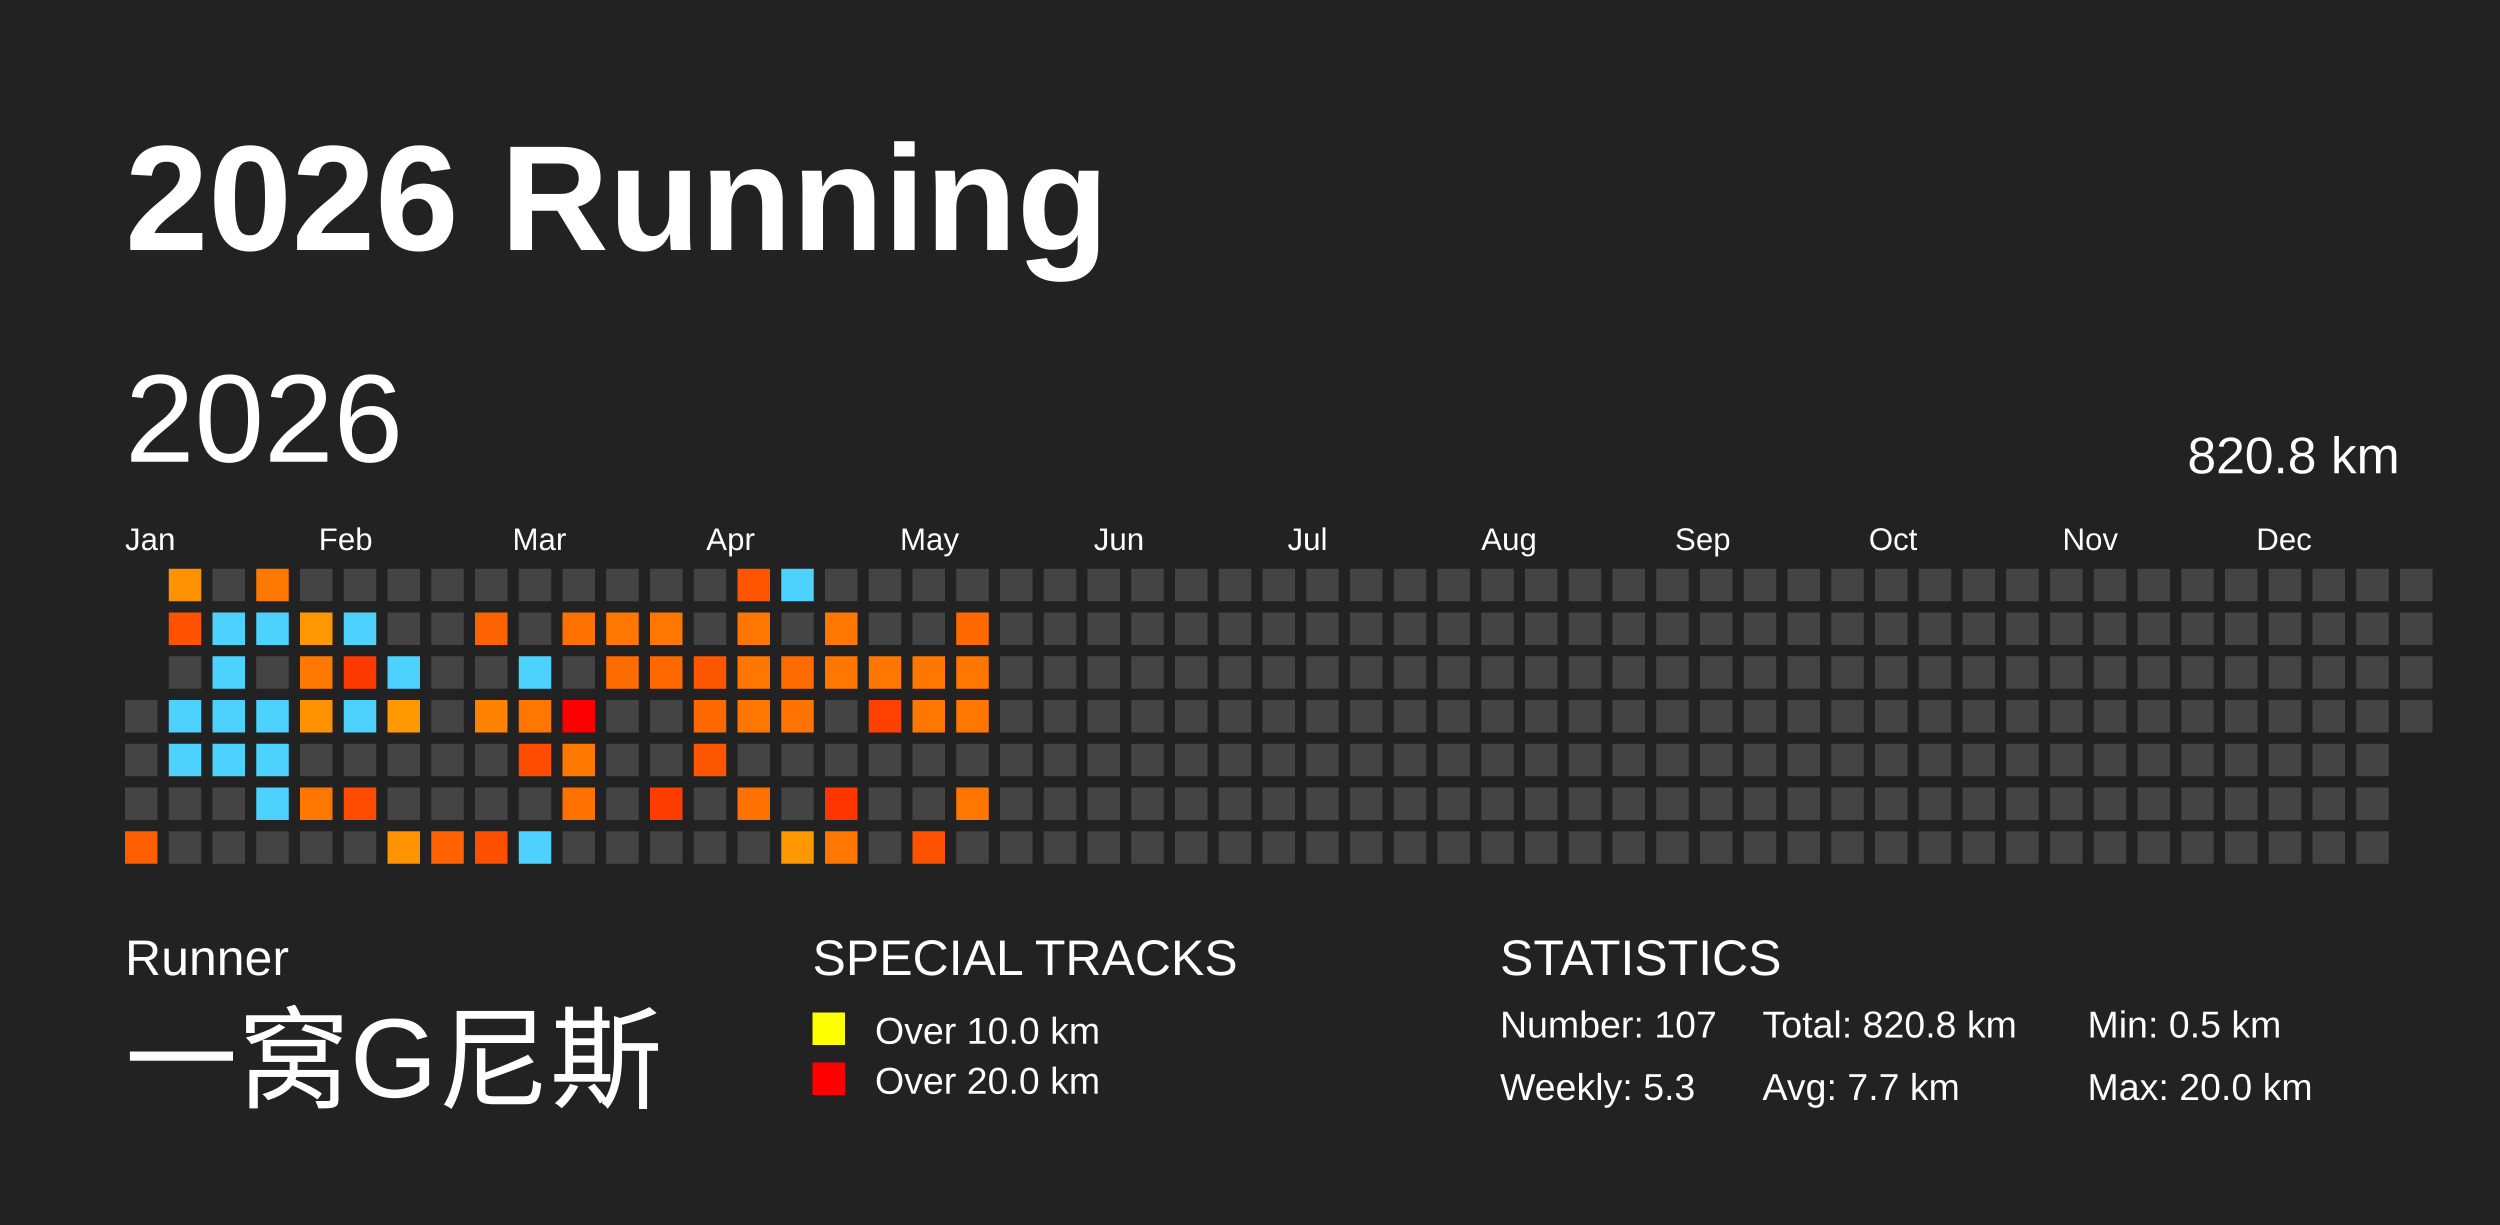
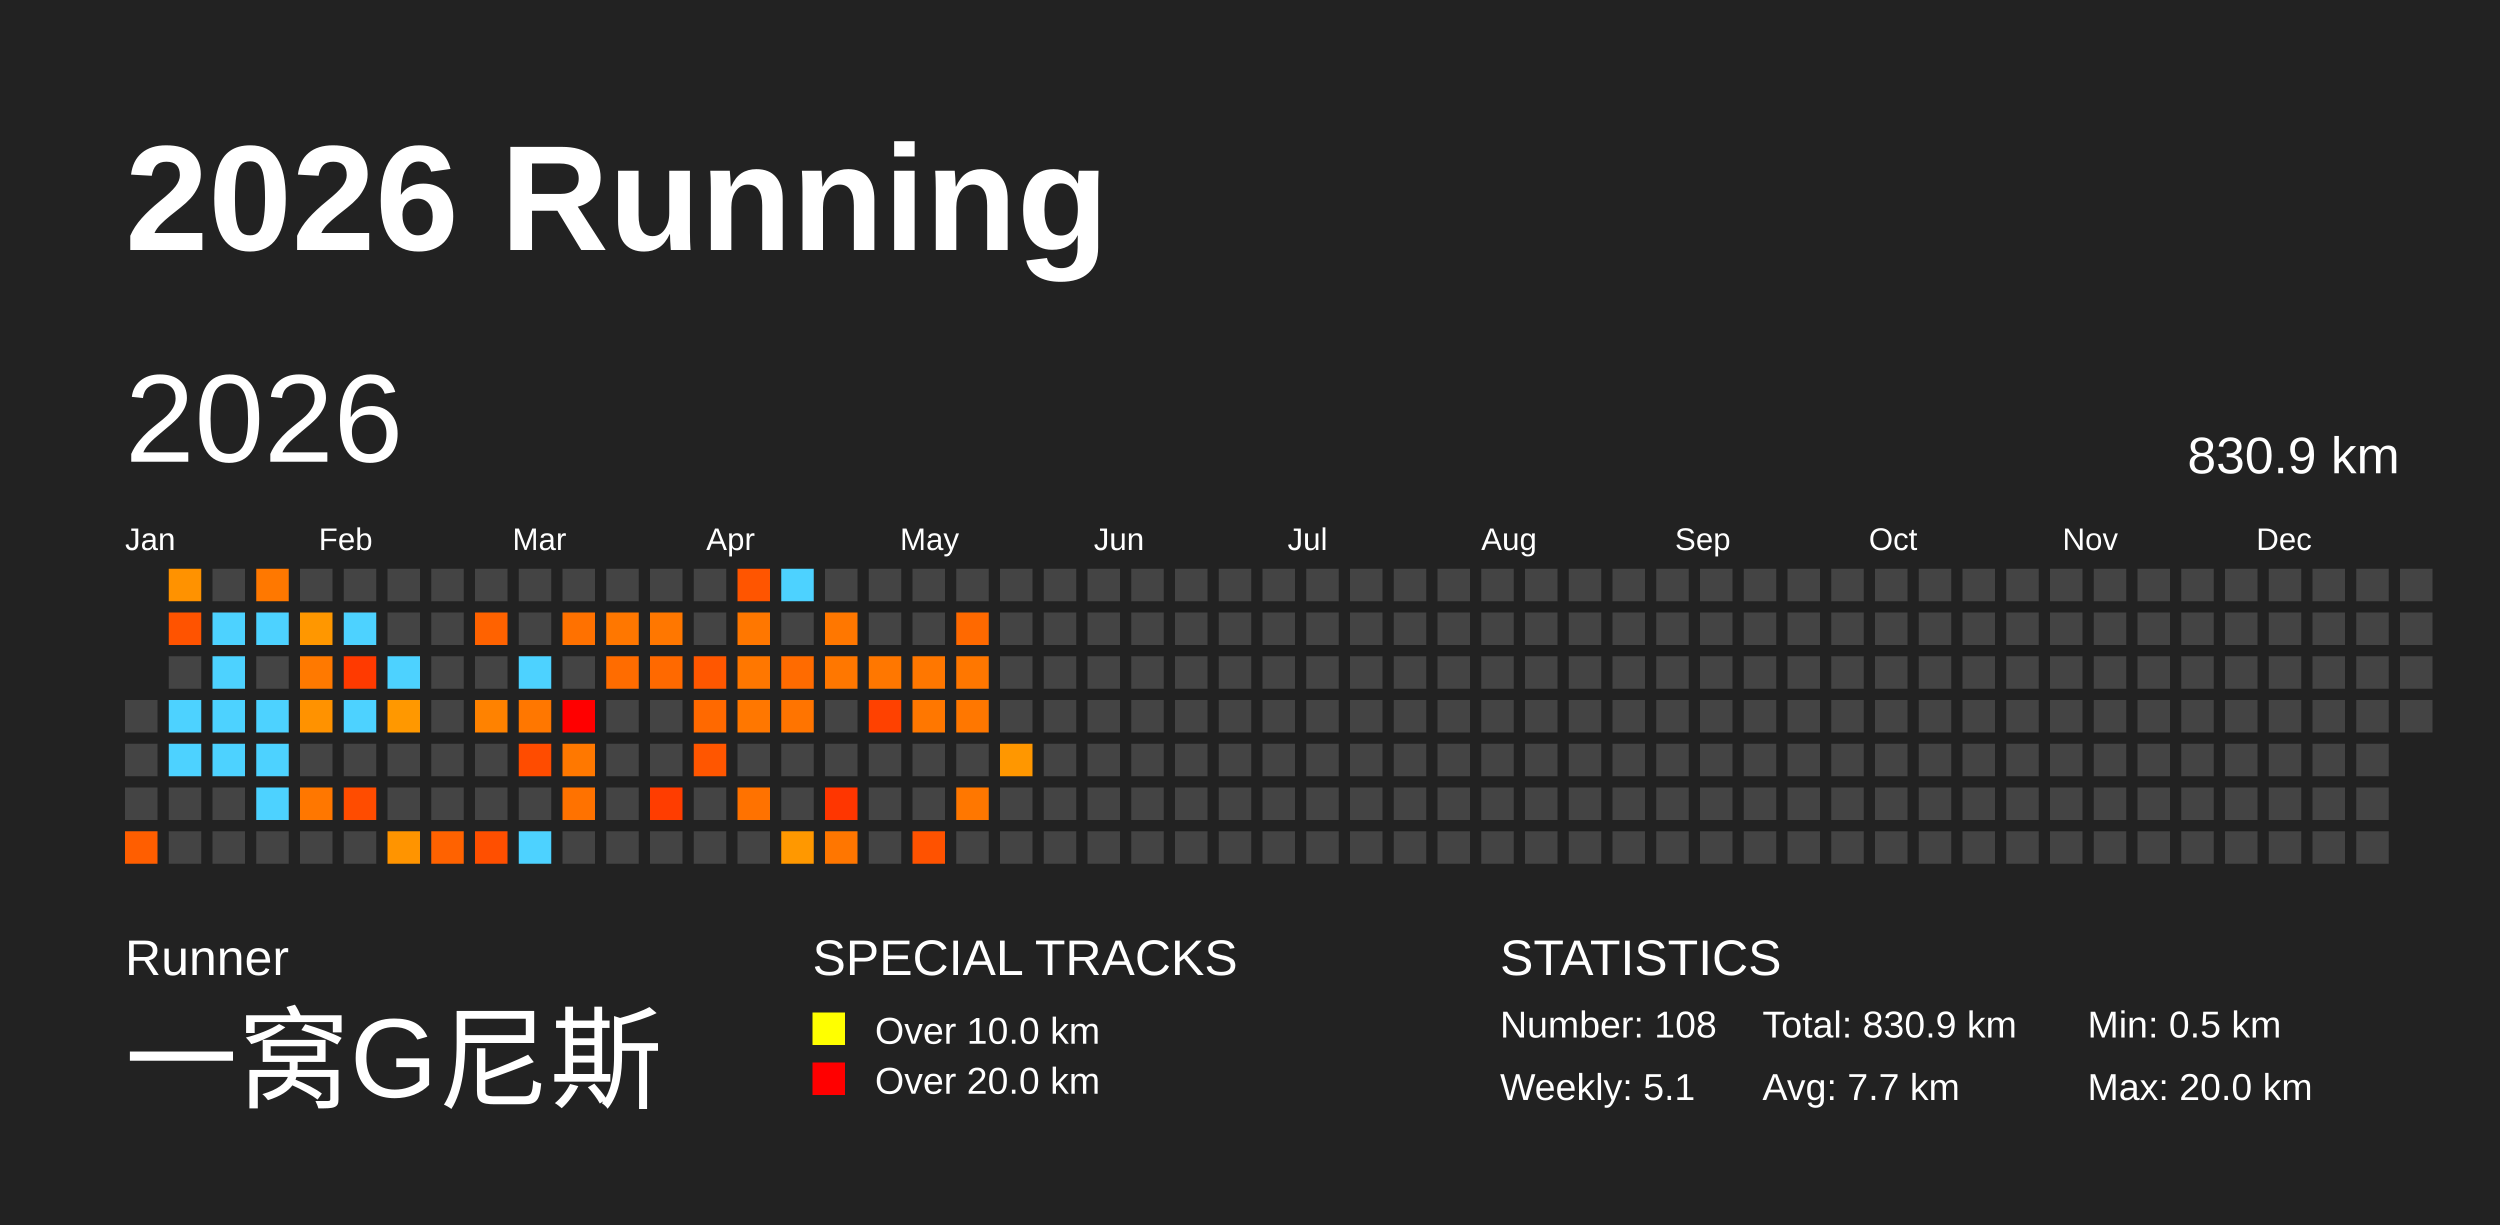
<svg xmlns="http://www.w3.org/2000/svg" baseProfile="full" height="98mm" version="1.1" viewBox="0,0,200,98" width="200mm">
  <defs />
  <rect fill="#222222" height="98" width="200" x="0" y="0" />
  <text fill="#FFFFFF" style="font-size:12px; font-family:Arial; font-weight:bold;" x="10" y="20">2026 Running</text>
  <text fill="#FFFFFF" style="font-size:4px; font-family:Arial" x="10" y="78">Runner</text>
  <text fill="#FFFFFF" style="font-size:9px; font-family:Arial" x="10" y="88">一窝G尼斯</text>
  <text fill="#FFFFFF" style="font-size:4px; font-family:Arial" x="65" y="78">SPECIAL TRACKS</text>
  <rect fill="yellow" height="2.6" width="2.6" x="65" y="81" />
  <text fill="#FFFFFF" style="font-size:3px; font-family:Arial" x="70" y="83.5">Over 10.0 km</text>
  <rect fill="red" height="2.6" width="2.6" x="65" y="85" />
  <text fill="#FFFFFF" style="font-size:3px; font-family:Arial" x="70" y="87.5">Over 20.0 km</text>
  <text fill="#FFFFFF" style="font-size:4px; font-family:Arial" x="120" y="78">STATISTICS</text>
-   <text fill="#FFFFFF" style="font-size:3px; font-family:Arial" x="120" y="83">Number: 107</text>
-   <text fill="#FFFFFF" style="font-size:3px; font-family:Arial" x="120" y="88">Weekly: 5.3</text>
-   <text fill="#FFFFFF" style="font-size:3px; font-family:Arial" x="141" y="83">Total: 820.8 km</text>
+   <text fill="#FFFFFF" style="font-size:3px; font-family:Arial" x="120" y="83">Number: 108</text>
+   <text fill="#FFFFFF" style="font-size:3px; font-family:Arial" x="120" y="88">Weekly: 5.1</text>
+   <text fill="#FFFFFF" style="font-size:3px; font-family:Arial" x="141" y="83">Total: 830.9 km</text>
  <text fill="#FFFFFF" style="font-size:3px; font-family:Arial" x="141" y="88">Avg: 7.7 km</text>
  <text fill="#FFFFFF" style="font-size:3px; font-family:Arial" x="167" y="83">Min: 0.5 km</text>
  <text fill="#FFFFFF" style="font-size:3px; font-family:Arial" x="167" y="88">Max: 20.0 km</text>
  <text dominant-baseline="hanging" fill="#FFFFFF" style="font-size:10.0px; font-family:Arial;" x="10" y="30">2026</text>
-   <text dominant-baseline="hanging" fill="#FFFFFF" style="font-size:4.125px; font-family:Arial;" x="175" y="35">820.8 km</text>
+   <text dominant-baseline="hanging" fill="#FFFFFF" style="font-size:4.125px; font-family:Arial;" x="175" y="35">830.9 km</text>
  <text fill="#FFFFFF" style="font-size:2.5px; font-family:Arial" x="10.0" y="44">Jan</text>
  <text fill="#FFFFFF" style="font-size:2.5px; font-family:Arial" x="25.5" y="44">Feb</text>
  <text fill="#FFFFFF" style="font-size:2.5px; font-family:Arial" x="41.0" y="44">Mar</text>
  <text fill="#FFFFFF" style="font-size:2.5px; font-family:Arial" x="56.5" y="44">Apr</text>
  <text fill="#FFFFFF" style="font-size:2.5px; font-family:Arial" x="72.0" y="44">May</text>
  <text fill="#FFFFFF" style="font-size:2.5px; font-family:Arial" x="87.5" y="44">Jun</text>
  <text fill="#FFFFFF" style="font-size:2.5px; font-family:Arial" x="103.0" y="44">Jul</text>
  <text fill="#FFFFFF" style="font-size:2.5px; font-family:Arial" x="118.5" y="44">Aug</text>
  <text fill="#FFFFFF" style="font-size:2.5px; font-family:Arial" x="134.0" y="44">Sep</text>
  <text fill="#FFFFFF" style="font-size:2.5px; font-family:Arial" x="149.5" y="44">Oct</text>
  <text fill="#FFFFFF" style="font-size:2.5px; font-family:Arial" x="165.0" y="44">Nov</text>
  <text fill="#FFFFFF" style="font-size:2.5px; font-family:Arial" x="180.5" y="44">Dec</text>
  <rect fill="#444444" height="2.6" width="2.6" x="10.0" y="56.0" />
  <rect fill="#444444" height="2.6" width="2.6" x="10.0" y="59.5" />
  <rect fill="#444444" height="2.6" width="2.6" x="10.0" y="63.0" />
  <rect fill="#ff5e00" height="2.6" width="2.6" x="10.0" y="66.5" />
  <rect fill="#ff9200" height="2.6" width="2.6" x="13.5" y="45.5" />
  <rect fill="#ff5300" height="2.6" width="2.6" x="13.5" y="49.0" />
  <rect fill="#444444" height="2.6" width="2.6" x="13.5" y="52.5" />
  <rect fill="#4dd2ff" height="2.6" width="2.6" x="13.5" y="56.0" />
  <rect fill="#4dd2ff" height="2.6" width="2.6" x="13.5" y="59.5" />
  <rect fill="#444444" height="2.6" width="2.6" x="13.5" y="63.0" />
  <rect fill="#444444" height="2.6" width="2.6" x="13.5" y="66.5" />
  <rect fill="#444444" height="2.6" width="2.6" x="17.0" y="45.5" />
  <rect fill="#4dd2ff" height="2.6" width="2.6" x="17.0" y="49.0" />
  <rect fill="#4dd2ff" height="2.6" width="2.6" x="17.0" y="52.5" />
  <rect fill="#4dd2ff" height="2.6" width="2.6" x="17.0" y="56.0" />
  <rect fill="#4dd2ff" height="2.6" width="2.6" x="17.0" y="59.5" />
  <rect fill="#444444" height="2.6" width="2.6" x="17.0" y="63.0" />
  <rect fill="#444444" height="2.6" width="2.6" x="17.0" y="66.5" />
  <rect fill="#ff7800" height="2.6" width="2.6" x="20.5" y="45.5" />
  <rect fill="#4dd2ff" height="2.6" width="2.6" x="20.5" y="49.0" />
  <rect fill="#444444" height="2.6" width="2.6" x="20.5" y="52.5" />
  <rect fill="#4dd2ff" height="2.6" width="2.6" x="20.5" y="56.0" />
  <rect fill="#4dd2ff" height="2.6" width="2.6" x="20.5" y="59.5" />
  <rect fill="#4dd2ff" height="2.6" width="2.6" x="20.5" y="63.0" />
  <rect fill="#444444" height="2.6" width="2.6" x="20.5" y="66.5" />
  <rect fill="#444444" height="2.6" width="2.6" x="24.0" y="45.5" />
  <rect fill="#ff9700" height="2.6" width="2.6" x="24.0" y="49.0" />
  <rect fill="#ff7900" height="2.6" width="2.6" x="24.0" y="52.5" />
  <rect fill="#ff9200" height="2.6" width="2.6" x="24.0" y="56.0" />
  <rect fill="#444444" height="2.6" width="2.6" x="24.0" y="59.5" />
  <rect fill="#ff7700" height="2.6" width="2.6" x="24.0" y="63.0" />
  <rect fill="#444444" height="2.6" width="2.6" x="24.0" y="66.5" />
  <rect fill="#444444" height="2.6" width="2.6" x="27.5" y="45.5" />
  <rect fill="#4dd2ff" height="2.6" width="2.6" x="27.5" y="49.0" />
  <rect fill="#ff3a00" height="2.6" width="2.6" x="27.5" y="52.5" />
  <rect fill="#4dd2ff" height="2.6" width="2.6" x="27.5" y="56.0" />
  <rect fill="#444444" height="2.6" width="2.6" x="27.5" y="59.5" />
  <rect fill="#ff4c00" height="2.6" width="2.6" x="27.5" y="63.0" />
  <rect fill="#444444" height="2.6" width="2.6" x="27.5" y="66.5" />
  <rect fill="#444444" height="2.6" width="2.6" x="31.0" y="45.5" />
  <rect fill="#444444" height="2.6" width="2.6" x="31.0" y="49.0" />
  <rect fill="#4dd2ff" height="2.6" width="2.6" x="31.0" y="52.5" />
  <rect fill="#ff9800" height="2.6" width="2.6" x="31.0" y="56.0" />
  <rect fill="#444444" height="2.6" width="2.6" x="31.0" y="59.5" />
  <rect fill="#444444" height="2.6" width="2.6" x="31.0" y="63.0" />
  <rect fill="#ff9400" height="2.6" width="2.6" x="31.0" y="66.5" />
  <rect fill="#444444" height="2.6" width="2.6" x="34.5" y="45.5" />
  <rect fill="#444444" height="2.6" width="2.6" x="34.5" y="49.0" />
  <rect fill="#444444" height="2.6" width="2.6" x="34.5" y="52.5" />
  <rect fill="#444444" height="2.6" width="2.6" x="34.5" y="56.0" />
  <rect fill="#444444" height="2.6" width="2.6" x="34.5" y="59.5" />
  <rect fill="#444444" height="2.6" width="2.6" x="34.5" y="63.0" />
  <rect fill="#ff6200" height="2.6" width="2.6" x="34.5" y="66.5" />
  <rect fill="#444444" height="2.6" width="2.6" x="38.0" y="45.5" />
  <rect fill="#ff6200" height="2.6" width="2.6" x="38.0" y="49.0" />
  <rect fill="#444444" height="2.6" width="2.6" x="38.0" y="52.5" />
  <rect fill="#ff8200" height="2.6" width="2.6" x="38.0" y="56.0" />
  <rect fill="#444444" height="2.6" width="2.6" x="38.0" y="59.5" />
  <rect fill="#444444" height="2.6" width="2.6" x="38.0" y="63.0" />
  <rect fill="#ff4f00" height="2.6" width="2.6" x="38.0" y="66.5" />
  <rect fill="#444444" height="2.6" width="2.6" x="41.5" y="45.5" />
  <rect fill="#444444" height="2.6" width="2.6" x="41.5" y="49.0" />
  <rect fill="#4dd2ff" height="2.6" width="2.6" x="41.5" y="52.5" />
  <rect fill="#ff7700" height="2.6" width="2.6" x="41.5" y="56.0" />
  <rect fill="#ff4c00" height="2.6" width="2.6" x="41.5" y="59.5" />
  <rect fill="#444444" height="2.6" width="2.6" x="41.5" y="63.0" />
  <rect fill="#4dd2ff" height="2.6" width="2.6" x="41.5" y="66.5" />
  <rect fill="#444444" height="2.6" width="2.6" x="45.0" y="45.5" />
  <rect fill="#ff7100" height="2.6" width="2.6" x="45.0" y="49.0" />
  <rect fill="#444444" height="2.6" width="2.6" x="45.0" y="52.5" />
  <rect fill="red" height="2.6" width="2.6" x="45.0" y="56.0" />
  <rect fill="#ff7800" height="2.6" width="2.6" x="45.0" y="59.5" />
  <rect fill="#ff7200" height="2.6" width="2.6" x="45.0" y="63.0" />
  <rect fill="#444444" height="2.6" width="2.6" x="45.0" y="66.5" />
  <rect fill="#444444" height="2.6" width="2.6" x="48.5" y="45.5" />
  <rect fill="#ff7700" height="2.6" width="2.6" x="48.5" y="49.0" />
  <rect fill="#ff6c00" height="2.6" width="2.6" x="48.5" y="52.5" />
  <rect fill="#444444" height="2.6" width="2.6" x="48.5" y="56.0" />
  <rect fill="#444444" height="2.6" width="2.6" x="48.5" y="59.5" />
  <rect fill="#444444" height="2.6" width="2.6" x="48.5" y="63.0" />
  <rect fill="#444444" height="2.6" width="2.6" x="48.5" y="66.5" />
  <rect fill="#444444" height="2.6" width="2.6" x="52.0" y="45.5" />
  <rect fill="#ff7700" height="2.6" width="2.6" x="52.0" y="49.0" />
  <rect fill="#ff6900" height="2.6" width="2.6" x="52.0" y="52.5" />
  <rect fill="#444444" height="2.6" width="2.6" x="52.0" y="56.0" />
  <rect fill="#444444" height="2.6" width="2.6" x="52.0" y="59.5" />
  <rect fill="#ff3d00" height="2.6" width="2.6" x="52.0" y="63.0" />
  <rect fill="#444444" height="2.6" width="2.6" x="52.0" y="66.5" />
  <rect fill="#444444" height="2.6" width="2.6" x="55.5" y="45.5" />
  <rect fill="#444444" height="2.6" width="2.6" x="55.5" y="49.0" />
  <rect fill="#ff5700" height="2.6" width="2.6" x="55.5" y="52.5" />
  <rect fill="#ff6900" height="2.6" width="2.6" x="55.5" y="56.0" />
  <rect fill="#ff5600" height="2.6" width="2.6" x="55.5" y="59.5" />
  <rect fill="#444444" height="2.6" width="2.6" x="55.5" y="63.0" />
  <rect fill="#444444" height="2.6" width="2.6" x="55.5" y="66.5" />
  <rect fill="#ff5500" height="2.6" width="2.6" x="59.0" y="45.5" />
  <rect fill="#ff7700" height="2.6" width="2.6" x="59.0" y="49.0" />
  <rect fill="#ff7700" height="2.6" width="2.6" x="59.0" y="52.5" />
  <rect fill="#ff7700" height="2.6" width="2.6" x="59.0" y="56.0" />
  <rect fill="#444444" height="2.6" width="2.6" x="59.0" y="59.5" />
  <rect fill="#ff7200" height="2.6" width="2.6" x="59.0" y="63.0" />
  <rect fill="#444444" height="2.6" width="2.6" x="59.0" y="66.5" />
  <rect fill="#4dd2ff" height="2.6" width="2.6" x="62.5" y="45.5" />
  <rect fill="#444444" height="2.6" width="2.6" x="62.5" y="49.0" />
  <rect fill="#ff6b00" height="2.6" width="2.6" x="62.5" y="52.5" />
  <rect fill="#ff7400" height="2.6" width="2.6" x="62.5" y="56.0" />
  <rect fill="#444444" height="2.6" width="2.6" x="62.5" y="59.5" />
  <rect fill="#444444" height="2.6" width="2.6" x="62.5" y="63.0" />
  <rect fill="#ff9800" height="2.6" width="2.6" x="62.5" y="66.5" />
  <rect fill="#444444" height="2.6" width="2.6" x="66.0" y="45.5" />
  <rect fill="#ff7700" height="2.6" width="2.6" x="66.0" y="49.0" />
  <rect fill="#ff7700" height="2.6" width="2.6" x="66.0" y="52.5" />
  <rect fill="#444444" height="2.6" width="2.6" x="66.0" y="56.0" />
  <rect fill="#444444" height="2.6" width="2.6" x="66.0" y="59.5" />
  <rect fill="#ff3600" height="2.6" width="2.6" x="66.0" y="63.0" />
  <rect fill="#ff7600" height="2.6" width="2.6" x="66.0" y="66.5" />
  <rect fill="#444444" height="2.6" width="2.6" x="69.5" y="45.5" />
  <rect fill="#444444" height="2.6" width="2.6" x="69.5" y="49.0" />
  <rect fill="#ff7700" height="2.6" width="2.6" x="69.5" y="52.5" />
  <rect fill="#ff4100" height="2.6" width="2.6" x="69.5" y="56.0" />
  <rect fill="#444444" height="2.6" width="2.6" x="69.5" y="59.5" />
  <rect fill="#444444" height="2.6" width="2.6" x="69.5" y="63.0" />
  <rect fill="#444444" height="2.6" width="2.6" x="69.5" y="66.5" />
  <rect fill="#444444" height="2.6" width="2.6" x="73.0" y="45.5" />
  <rect fill="#444444" height="2.6" width="2.6" x="73.0" y="49.0" />
  <rect fill="#ff7700" height="2.6" width="2.6" x="73.0" y="52.5" />
  <rect fill="#ff7700" height="2.6" width="2.6" x="73.0" y="56.0" />
  <rect fill="#444444" height="2.6" width="2.6" x="73.0" y="59.5" />
  <rect fill="#444444" height="2.6" width="2.6" x="73.0" y="63.0" />
  <rect fill="#ff5200" height="2.6" width="2.6" x="73.0" y="66.5" />
  <rect fill="#444444" height="2.6" width="2.6" x="76.5" y="45.5" />
  <rect fill="#ff6900" height="2.6" width="2.6" x="76.5" y="49.0" />
  <rect fill="#ff7700" height="2.6" width="2.6" x="76.5" y="52.5" />
  <rect fill="#ff7700" height="2.6" width="2.6" x="76.5" y="56.0" />
  <rect fill="#444444" height="2.6" width="2.6" x="76.5" y="59.5" />
  <rect fill="#ff7700" height="2.6" width="2.6" x="76.5" y="63.0" />
  <rect fill="#444444" height="2.6" width="2.6" x="76.5" y="66.5" />
  <rect fill="#444444" height="2.6" width="2.6" x="80.0" y="45.5" />
  <rect fill="#444444" height="2.6" width="2.6" x="80.0" y="49.0" />
  <rect fill="#444444" height="2.6" width="2.6" x="80.0" y="52.5" />
  <rect fill="#444444" height="2.6" width="2.6" x="80.0" y="56.0" />
-   <rect fill="#444444" height="2.6" width="2.6" x="80.0" y="59.5" />
+   <rect fill="#ff9700" height="2.6" width="2.6" x="80.0" y="59.5" />
  <rect fill="#444444" height="2.6" width="2.6" x="80.0" y="63.0" />
  <rect fill="#444444" height="2.6" width="2.6" x="80.0" y="66.5" />
  <rect fill="#444444" height="2.6" width="2.6" x="83.5" y="45.5" />
  <rect fill="#444444" height="2.6" width="2.6" x="83.5" y="49.0" />
  <rect fill="#444444" height="2.6" width="2.6" x="83.5" y="52.5" />
  <rect fill="#444444" height="2.6" width="2.6" x="83.5" y="56.0" />
  <rect fill="#444444" height="2.6" width="2.6" x="83.5" y="59.5" />
  <rect fill="#444444" height="2.6" width="2.6" x="83.5" y="63.0" />
  <rect fill="#444444" height="2.6" width="2.6" x="83.5" y="66.5" />
  <rect fill="#444444" height="2.6" width="2.6" x="87.0" y="45.5" />
  <rect fill="#444444" height="2.6" width="2.6" x="87.0" y="49.0" />
  <rect fill="#444444" height="2.6" width="2.6" x="87.0" y="52.5" />
  <rect fill="#444444" height="2.6" width="2.6" x="87.0" y="56.0" />
  <rect fill="#444444" height="2.6" width="2.6" x="87.0" y="59.5" />
  <rect fill="#444444" height="2.6" width="2.6" x="87.0" y="63.0" />
  <rect fill="#444444" height="2.6" width="2.6" x="87.0" y="66.5" />
  <rect fill="#444444" height="2.6" width="2.6" x="90.5" y="45.5" />
  <rect fill="#444444" height="2.6" width="2.6" x="90.5" y="49.0" />
  <rect fill="#444444" height="2.6" width="2.6" x="90.5" y="52.5" />
  <rect fill="#444444" height="2.6" width="2.6" x="90.5" y="56.0" />
  <rect fill="#444444" height="2.6" width="2.6" x="90.5" y="59.5" />
  <rect fill="#444444" height="2.6" width="2.6" x="90.5" y="63.0" />
  <rect fill="#444444" height="2.6" width="2.6" x="90.5" y="66.5" />
  <rect fill="#444444" height="2.6" width="2.6" x="94.0" y="45.5" />
  <rect fill="#444444" height="2.6" width="2.6" x="94.0" y="49.0" />
  <rect fill="#444444" height="2.6" width="2.6" x="94.0" y="52.5" />
  <rect fill="#444444" height="2.6" width="2.6" x="94.0" y="56.0" />
  <rect fill="#444444" height="2.6" width="2.6" x="94.0" y="59.5" />
  <rect fill="#444444" height="2.6" width="2.6" x="94.0" y="63.0" />
  <rect fill="#444444" height="2.6" width="2.6" x="94.0" y="66.5" />
  <rect fill="#444444" height="2.6" width="2.6" x="97.5" y="45.5" />
  <rect fill="#444444" height="2.6" width="2.6" x="97.5" y="49.0" />
  <rect fill="#444444" height="2.6" width="2.6" x="97.5" y="52.5" />
  <rect fill="#444444" height="2.6" width="2.6" x="97.5" y="56.0" />
  <rect fill="#444444" height="2.6" width="2.6" x="97.5" y="59.5" />
  <rect fill="#444444" height="2.6" width="2.6" x="97.5" y="63.0" />
  <rect fill="#444444" height="2.6" width="2.6" x="97.5" y="66.5" />
  <rect fill="#444444" height="2.6" width="2.6" x="101.0" y="45.5" />
  <rect fill="#444444" height="2.6" width="2.6" x="101.0" y="49.0" />
  <rect fill="#444444" height="2.6" width="2.6" x="101.0" y="52.5" />
  <rect fill="#444444" height="2.6" width="2.6" x="101.0" y="56.0" />
  <rect fill="#444444" height="2.6" width="2.6" x="101.0" y="59.5" />
  <rect fill="#444444" height="2.6" width="2.6" x="101.0" y="63.0" />
  <rect fill="#444444" height="2.6" width="2.6" x="101.0" y="66.5" />
  <rect fill="#444444" height="2.6" width="2.6" x="104.5" y="45.5" />
  <rect fill="#444444" height="2.6" width="2.6" x="104.5" y="49.0" />
  <rect fill="#444444" height="2.6" width="2.6" x="104.5" y="52.5" />
  <rect fill="#444444" height="2.6" width="2.6" x="104.5" y="56.0" />
  <rect fill="#444444" height="2.6" width="2.6" x="104.5" y="59.5" />
  <rect fill="#444444" height="2.6" width="2.6" x="104.5" y="63.0" />
  <rect fill="#444444" height="2.6" width="2.6" x="104.5" y="66.5" />
  <rect fill="#444444" height="2.6" width="2.6" x="108.0" y="45.5" />
  <rect fill="#444444" height="2.6" width="2.6" x="108.0" y="49.0" />
  <rect fill="#444444" height="2.6" width="2.6" x="108.0" y="52.5" />
  <rect fill="#444444" height="2.6" width="2.6" x="108.0" y="56.0" />
  <rect fill="#444444" height="2.6" width="2.6" x="108.0" y="59.5" />
  <rect fill="#444444" height="2.6" width="2.6" x="108.0" y="63.0" />
  <rect fill="#444444" height="2.6" width="2.6" x="108.0" y="66.5" />
  <rect fill="#444444" height="2.6" width="2.6" x="111.5" y="45.5" />
  <rect fill="#444444" height="2.6" width="2.6" x="111.5" y="49.0" />
  <rect fill="#444444" height="2.6" width="2.6" x="111.5" y="52.5" />
  <rect fill="#444444" height="2.6" width="2.6" x="111.5" y="56.0" />
  <rect fill="#444444" height="2.6" width="2.6" x="111.5" y="59.5" />
  <rect fill="#444444" height="2.6" width="2.6" x="111.5" y="63.0" />
  <rect fill="#444444" height="2.6" width="2.6" x="111.5" y="66.5" />
  <rect fill="#444444" height="2.6" width="2.6" x="115.0" y="45.5" />
  <rect fill="#444444" height="2.6" width="2.6" x="115.0" y="49.0" />
  <rect fill="#444444" height="2.6" width="2.6" x="115.0" y="52.5" />
  <rect fill="#444444" height="2.6" width="2.6" x="115.0" y="56.0" />
  <rect fill="#444444" height="2.6" width="2.6" x="115.0" y="59.5" />
  <rect fill="#444444" height="2.6" width="2.6" x="115.0" y="63.0" />
  <rect fill="#444444" height="2.6" width="2.6" x="115.0" y="66.5" />
  <rect fill="#444444" height="2.6" width="2.6" x="118.5" y="45.5" />
  <rect fill="#444444" height="2.6" width="2.6" x="118.5" y="49.0" />
  <rect fill="#444444" height="2.6" width="2.6" x="118.5" y="52.5" />
  <rect fill="#444444" height="2.6" width="2.6" x="118.5" y="56.0" />
  <rect fill="#444444" height="2.6" width="2.6" x="118.5" y="59.5" />
  <rect fill="#444444" height="2.6" width="2.6" x="118.5" y="63.0" />
  <rect fill="#444444" height="2.6" width="2.6" x="118.5" y="66.5" />
  <rect fill="#444444" height="2.6" width="2.6" x="122.0" y="45.5" />
  <rect fill="#444444" height="2.6" width="2.6" x="122.0" y="49.0" />
  <rect fill="#444444" height="2.6" width="2.6" x="122.0" y="52.5" />
  <rect fill="#444444" height="2.6" width="2.6" x="122.0" y="56.0" />
  <rect fill="#444444" height="2.6" width="2.6" x="122.0" y="59.5" />
  <rect fill="#444444" height="2.6" width="2.6" x="122.0" y="63.0" />
  <rect fill="#444444" height="2.6" width="2.6" x="122.0" y="66.5" />
  <rect fill="#444444" height="2.6" width="2.6" x="125.5" y="45.5" />
  <rect fill="#444444" height="2.6" width="2.6" x="125.5" y="49.0" />
  <rect fill="#444444" height="2.6" width="2.6" x="125.5" y="52.5" />
  <rect fill="#444444" height="2.6" width="2.6" x="125.5" y="56.0" />
  <rect fill="#444444" height="2.6" width="2.6" x="125.5" y="59.5" />
  <rect fill="#444444" height="2.6" width="2.6" x="125.5" y="63.0" />
  <rect fill="#444444" height="2.6" width="2.6" x="125.5" y="66.5" />
  <rect fill="#444444" height="2.6" width="2.6" x="129.0" y="45.5" />
  <rect fill="#444444" height="2.6" width="2.6" x="129.0" y="49.0" />
  <rect fill="#444444" height="2.6" width="2.6" x="129.0" y="52.5" />
  <rect fill="#444444" height="2.6" width="2.6" x="129.0" y="56.0" />
  <rect fill="#444444" height="2.6" width="2.6" x="129.0" y="59.5" />
  <rect fill="#444444" height="2.6" width="2.6" x="129.0" y="63.0" />
  <rect fill="#444444" height="2.6" width="2.6" x="129.0" y="66.5" />
  <rect fill="#444444" height="2.6" width="2.6" x="132.5" y="45.5" />
  <rect fill="#444444" height="2.6" width="2.6" x="132.5" y="49.0" />
  <rect fill="#444444" height="2.6" width="2.6" x="132.5" y="52.5" />
  <rect fill="#444444" height="2.6" width="2.6" x="132.5" y="56.0" />
  <rect fill="#444444" height="2.6" width="2.6" x="132.5" y="59.5" />
  <rect fill="#444444" height="2.6" width="2.6" x="132.5" y="63.0" />
  <rect fill="#444444" height="2.6" width="2.6" x="132.5" y="66.5" />
  <rect fill="#444444" height="2.6" width="2.6" x="136.0" y="45.5" />
  <rect fill="#444444" height="2.6" width="2.6" x="136.0" y="49.0" />
  <rect fill="#444444" height="2.6" width="2.6" x="136.0" y="52.5" />
  <rect fill="#444444" height="2.6" width="2.6" x="136.0" y="56.0" />
  <rect fill="#444444" height="2.6" width="2.6" x="136.0" y="59.5" />
  <rect fill="#444444" height="2.6" width="2.6" x="136.0" y="63.0" />
  <rect fill="#444444" height="2.6" width="2.6" x="136.0" y="66.5" />
  <rect fill="#444444" height="2.6" width="2.6" x="139.5" y="45.5" />
  <rect fill="#444444" height="2.6" width="2.6" x="139.5" y="49.0" />
  <rect fill="#444444" height="2.6" width="2.6" x="139.5" y="52.5" />
  <rect fill="#444444" height="2.6" width="2.6" x="139.5" y="56.0" />
  <rect fill="#444444" height="2.6" width="2.6" x="139.5" y="59.5" />
  <rect fill="#444444" height="2.6" width="2.6" x="139.5" y="63.0" />
  <rect fill="#444444" height="2.6" width="2.6" x="139.5" y="66.5" />
  <rect fill="#444444" height="2.6" width="2.6" x="143.0" y="45.5" />
  <rect fill="#444444" height="2.6" width="2.6" x="143.0" y="49.0" />
  <rect fill="#444444" height="2.6" width="2.6" x="143.0" y="52.5" />
  <rect fill="#444444" height="2.6" width="2.6" x="143.0" y="56.0" />
  <rect fill="#444444" height="2.6" width="2.6" x="143.0" y="59.5" />
  <rect fill="#444444" height="2.6" width="2.6" x="143.0" y="63.0" />
  <rect fill="#444444" height="2.6" width="2.6" x="143.0" y="66.5" />
  <rect fill="#444444" height="2.6" width="2.6" x="146.5" y="45.5" />
  <rect fill="#444444" height="2.6" width="2.6" x="146.5" y="49.0" />
  <rect fill="#444444" height="2.6" width="2.6" x="146.5" y="52.5" />
  <rect fill="#444444" height="2.6" width="2.6" x="146.5" y="56.0" />
  <rect fill="#444444" height="2.6" width="2.6" x="146.5" y="59.5" />
  <rect fill="#444444" height="2.6" width="2.6" x="146.5" y="63.0" />
  <rect fill="#444444" height="2.6" width="2.6" x="146.5" y="66.5" />
  <rect fill="#444444" height="2.6" width="2.6" x="150.0" y="45.5" />
  <rect fill="#444444" height="2.6" width="2.6" x="150.0" y="49.0" />
  <rect fill="#444444" height="2.6" width="2.6" x="150.0" y="52.5" />
  <rect fill="#444444" height="2.6" width="2.6" x="150.0" y="56.0" />
  <rect fill="#444444" height="2.6" width="2.6" x="150.0" y="59.5" />
  <rect fill="#444444" height="2.6" width="2.6" x="150.0" y="63.0" />
  <rect fill="#444444" height="2.6" width="2.6" x="150.0" y="66.5" />
  <rect fill="#444444" height="2.6" width="2.6" x="153.5" y="45.5" />
  <rect fill="#444444" height="2.6" width="2.6" x="153.5" y="49.0" />
  <rect fill="#444444" height="2.6" width="2.6" x="153.5" y="52.5" />
  <rect fill="#444444" height="2.6" width="2.6" x="153.5" y="56.0" />
  <rect fill="#444444" height="2.6" width="2.6" x="153.5" y="59.5" />
  <rect fill="#444444" height="2.6" width="2.6" x="153.5" y="63.0" />
  <rect fill="#444444" height="2.6" width="2.6" x="153.5" y="66.5" />
  <rect fill="#444444" height="2.6" width="2.6" x="157.0" y="45.5" />
  <rect fill="#444444" height="2.6" width="2.6" x="157.0" y="49.0" />
  <rect fill="#444444" height="2.6" width="2.6" x="157.0" y="52.5" />
  <rect fill="#444444" height="2.6" width="2.6" x="157.0" y="56.0" />
  <rect fill="#444444" height="2.6" width="2.6" x="157.0" y="59.5" />
  <rect fill="#444444" height="2.6" width="2.6" x="157.0" y="63.0" />
  <rect fill="#444444" height="2.6" width="2.6" x="157.0" y="66.5" />
  <rect fill="#444444" height="2.6" width="2.6" x="160.5" y="45.5" />
  <rect fill="#444444" height="2.6" width="2.6" x="160.5" y="49.0" />
  <rect fill="#444444" height="2.6" width="2.6" x="160.5" y="52.5" />
  <rect fill="#444444" height="2.6" width="2.6" x="160.5" y="56.0" />
  <rect fill="#444444" height="2.6" width="2.6" x="160.5" y="59.5" />
  <rect fill="#444444" height="2.6" width="2.6" x="160.5" y="63.0" />
  <rect fill="#444444" height="2.6" width="2.6" x="160.5" y="66.5" />
  <rect fill="#444444" height="2.6" width="2.6" x="164.0" y="45.5" />
  <rect fill="#444444" height="2.6" width="2.6" x="164.0" y="49.0" />
  <rect fill="#444444" height="2.6" width="2.6" x="164.0" y="52.5" />
  <rect fill="#444444" height="2.6" width="2.6" x="164.0" y="56.0" />
  <rect fill="#444444" height="2.6" width="2.6" x="164.0" y="59.5" />
  <rect fill="#444444" height="2.6" width="2.6" x="164.0" y="63.0" />
  <rect fill="#444444" height="2.6" width="2.6" x="164.0" y="66.5" />
  <rect fill="#444444" height="2.6" width="2.6" x="167.5" y="45.5" />
  <rect fill="#444444" height="2.6" width="2.6" x="167.5" y="49.0" />
  <rect fill="#444444" height="2.6" width="2.6" x="167.5" y="52.5" />
  <rect fill="#444444" height="2.6" width="2.6" x="167.5" y="56.0" />
  <rect fill="#444444" height="2.6" width="2.6" x="167.5" y="59.5" />
  <rect fill="#444444" height="2.6" width="2.6" x="167.5" y="63.0" />
  <rect fill="#444444" height="2.6" width="2.6" x="167.5" y="66.5" />
  <rect fill="#444444" height="2.6" width="2.6" x="171.0" y="45.5" />
  <rect fill="#444444" height="2.6" width="2.6" x="171.0" y="49.0" />
  <rect fill="#444444" height="2.6" width="2.6" x="171.0" y="52.5" />
  <rect fill="#444444" height="2.6" width="2.6" x="171.0" y="56.0" />
  <rect fill="#444444" height="2.6" width="2.6" x="171.0" y="59.5" />
  <rect fill="#444444" height="2.6" width="2.6" x="171.0" y="63.0" />
  <rect fill="#444444" height="2.6" width="2.6" x="171.0" y="66.5" />
  <rect fill="#444444" height="2.6" width="2.6" x="174.5" y="45.5" />
  <rect fill="#444444" height="2.6" width="2.6" x="174.5" y="49.0" />
  <rect fill="#444444" height="2.6" width="2.6" x="174.5" y="52.5" />
  <rect fill="#444444" height="2.6" width="2.6" x="174.5" y="56.0" />
  <rect fill="#444444" height="2.6" width="2.6" x="174.5" y="59.5" />
  <rect fill="#444444" height="2.6" width="2.6" x="174.5" y="63.0" />
  <rect fill="#444444" height="2.6" width="2.6" x="174.5" y="66.5" />
  <rect fill="#444444" height="2.6" width="2.6" x="178.0" y="45.5" />
  <rect fill="#444444" height="2.6" width="2.6" x="178.0" y="49.0" />
  <rect fill="#444444" height="2.6" width="2.6" x="178.0" y="52.5" />
  <rect fill="#444444" height="2.6" width="2.6" x="178.0" y="56.0" />
  <rect fill="#444444" height="2.6" width="2.6" x="178.0" y="59.5" />
  <rect fill="#444444" height="2.6" width="2.6" x="178.0" y="63.0" />
  <rect fill="#444444" height="2.6" width="2.6" x="178.0" y="66.5" />
  <rect fill="#444444" height="2.6" width="2.6" x="181.5" y="45.5" />
  <rect fill="#444444" height="2.6" width="2.6" x="181.5" y="49.0" />
  <rect fill="#444444" height="2.6" width="2.6" x="181.5" y="52.5" />
  <rect fill="#444444" height="2.6" width="2.6" x="181.5" y="56.0" />
  <rect fill="#444444" height="2.6" width="2.6" x="181.5" y="59.5" />
  <rect fill="#444444" height="2.6" width="2.6" x="181.5" y="63.0" />
  <rect fill="#444444" height="2.6" width="2.6" x="181.5" y="66.5" />
  <rect fill="#444444" height="2.6" width="2.6" x="185.0" y="45.5" />
  <rect fill="#444444" height="2.6" width="2.6" x="185.0" y="49.0" />
  <rect fill="#444444" height="2.6" width="2.6" x="185.0" y="52.5" />
  <rect fill="#444444" height="2.6" width="2.6" x="185.0" y="56.0" />
  <rect fill="#444444" height="2.6" width="2.6" x="185.0" y="59.5" />
  <rect fill="#444444" height="2.6" width="2.6" x="185.0" y="63.0" />
  <rect fill="#444444" height="2.6" width="2.6" x="185.0" y="66.5" />
  <rect fill="#444444" height="2.6" width="2.6" x="188.5" y="45.5" />
  <rect fill="#444444" height="2.6" width="2.6" x="188.5" y="49.0" />
  <rect fill="#444444" height="2.6" width="2.6" x="188.5" y="52.5" />
  <rect fill="#444444" height="2.6" width="2.6" x="188.5" y="56.0" />
  <rect fill="#444444" height="2.6" width="2.6" x="188.5" y="59.5" />
  <rect fill="#444444" height="2.6" width="2.6" x="188.5" y="63.0" />
  <rect fill="#444444" height="2.6" width="2.6" x="188.5" y="66.5" />
  <rect fill="#444444" height="2.6" width="2.6" x="192.0" y="45.5" />
  <rect fill="#444444" height="2.6" width="2.6" x="192.0" y="49.0" />
  <rect fill="#444444" height="2.6" width="2.6" x="192.0" y="52.5" />
  <rect fill="#444444" height="2.6" width="2.6" x="192.0" y="56.0" />
</svg>
